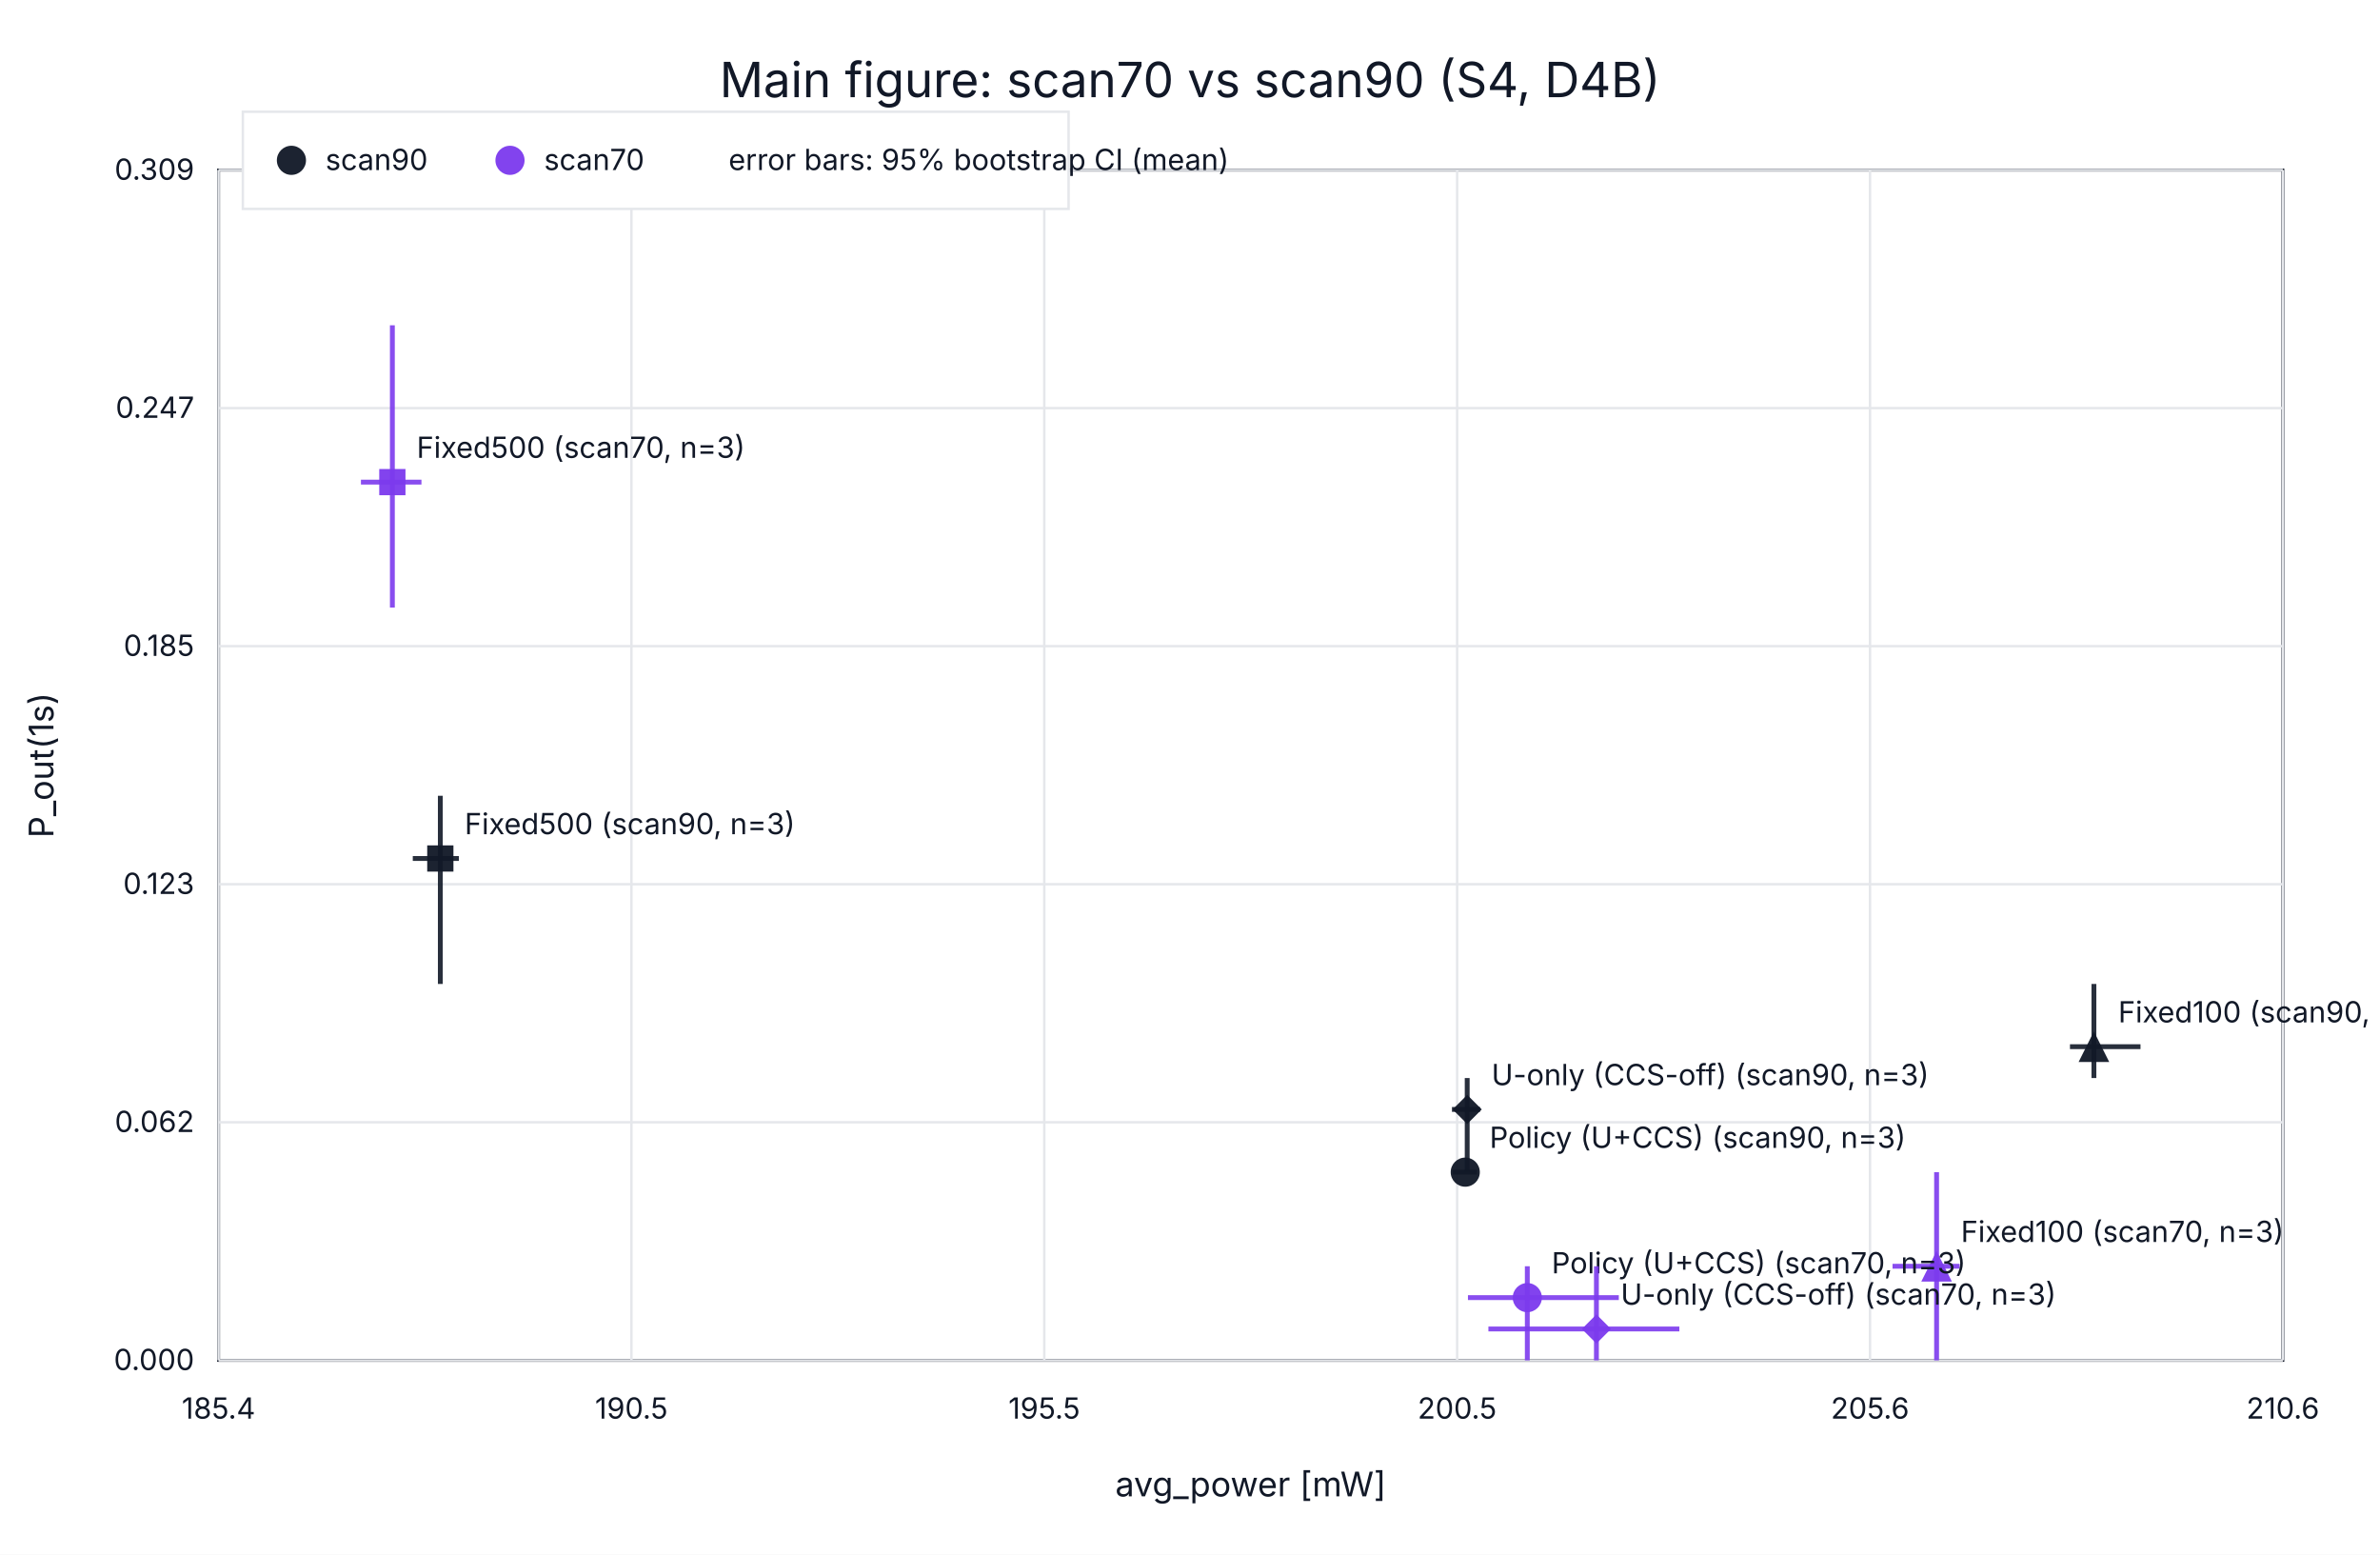
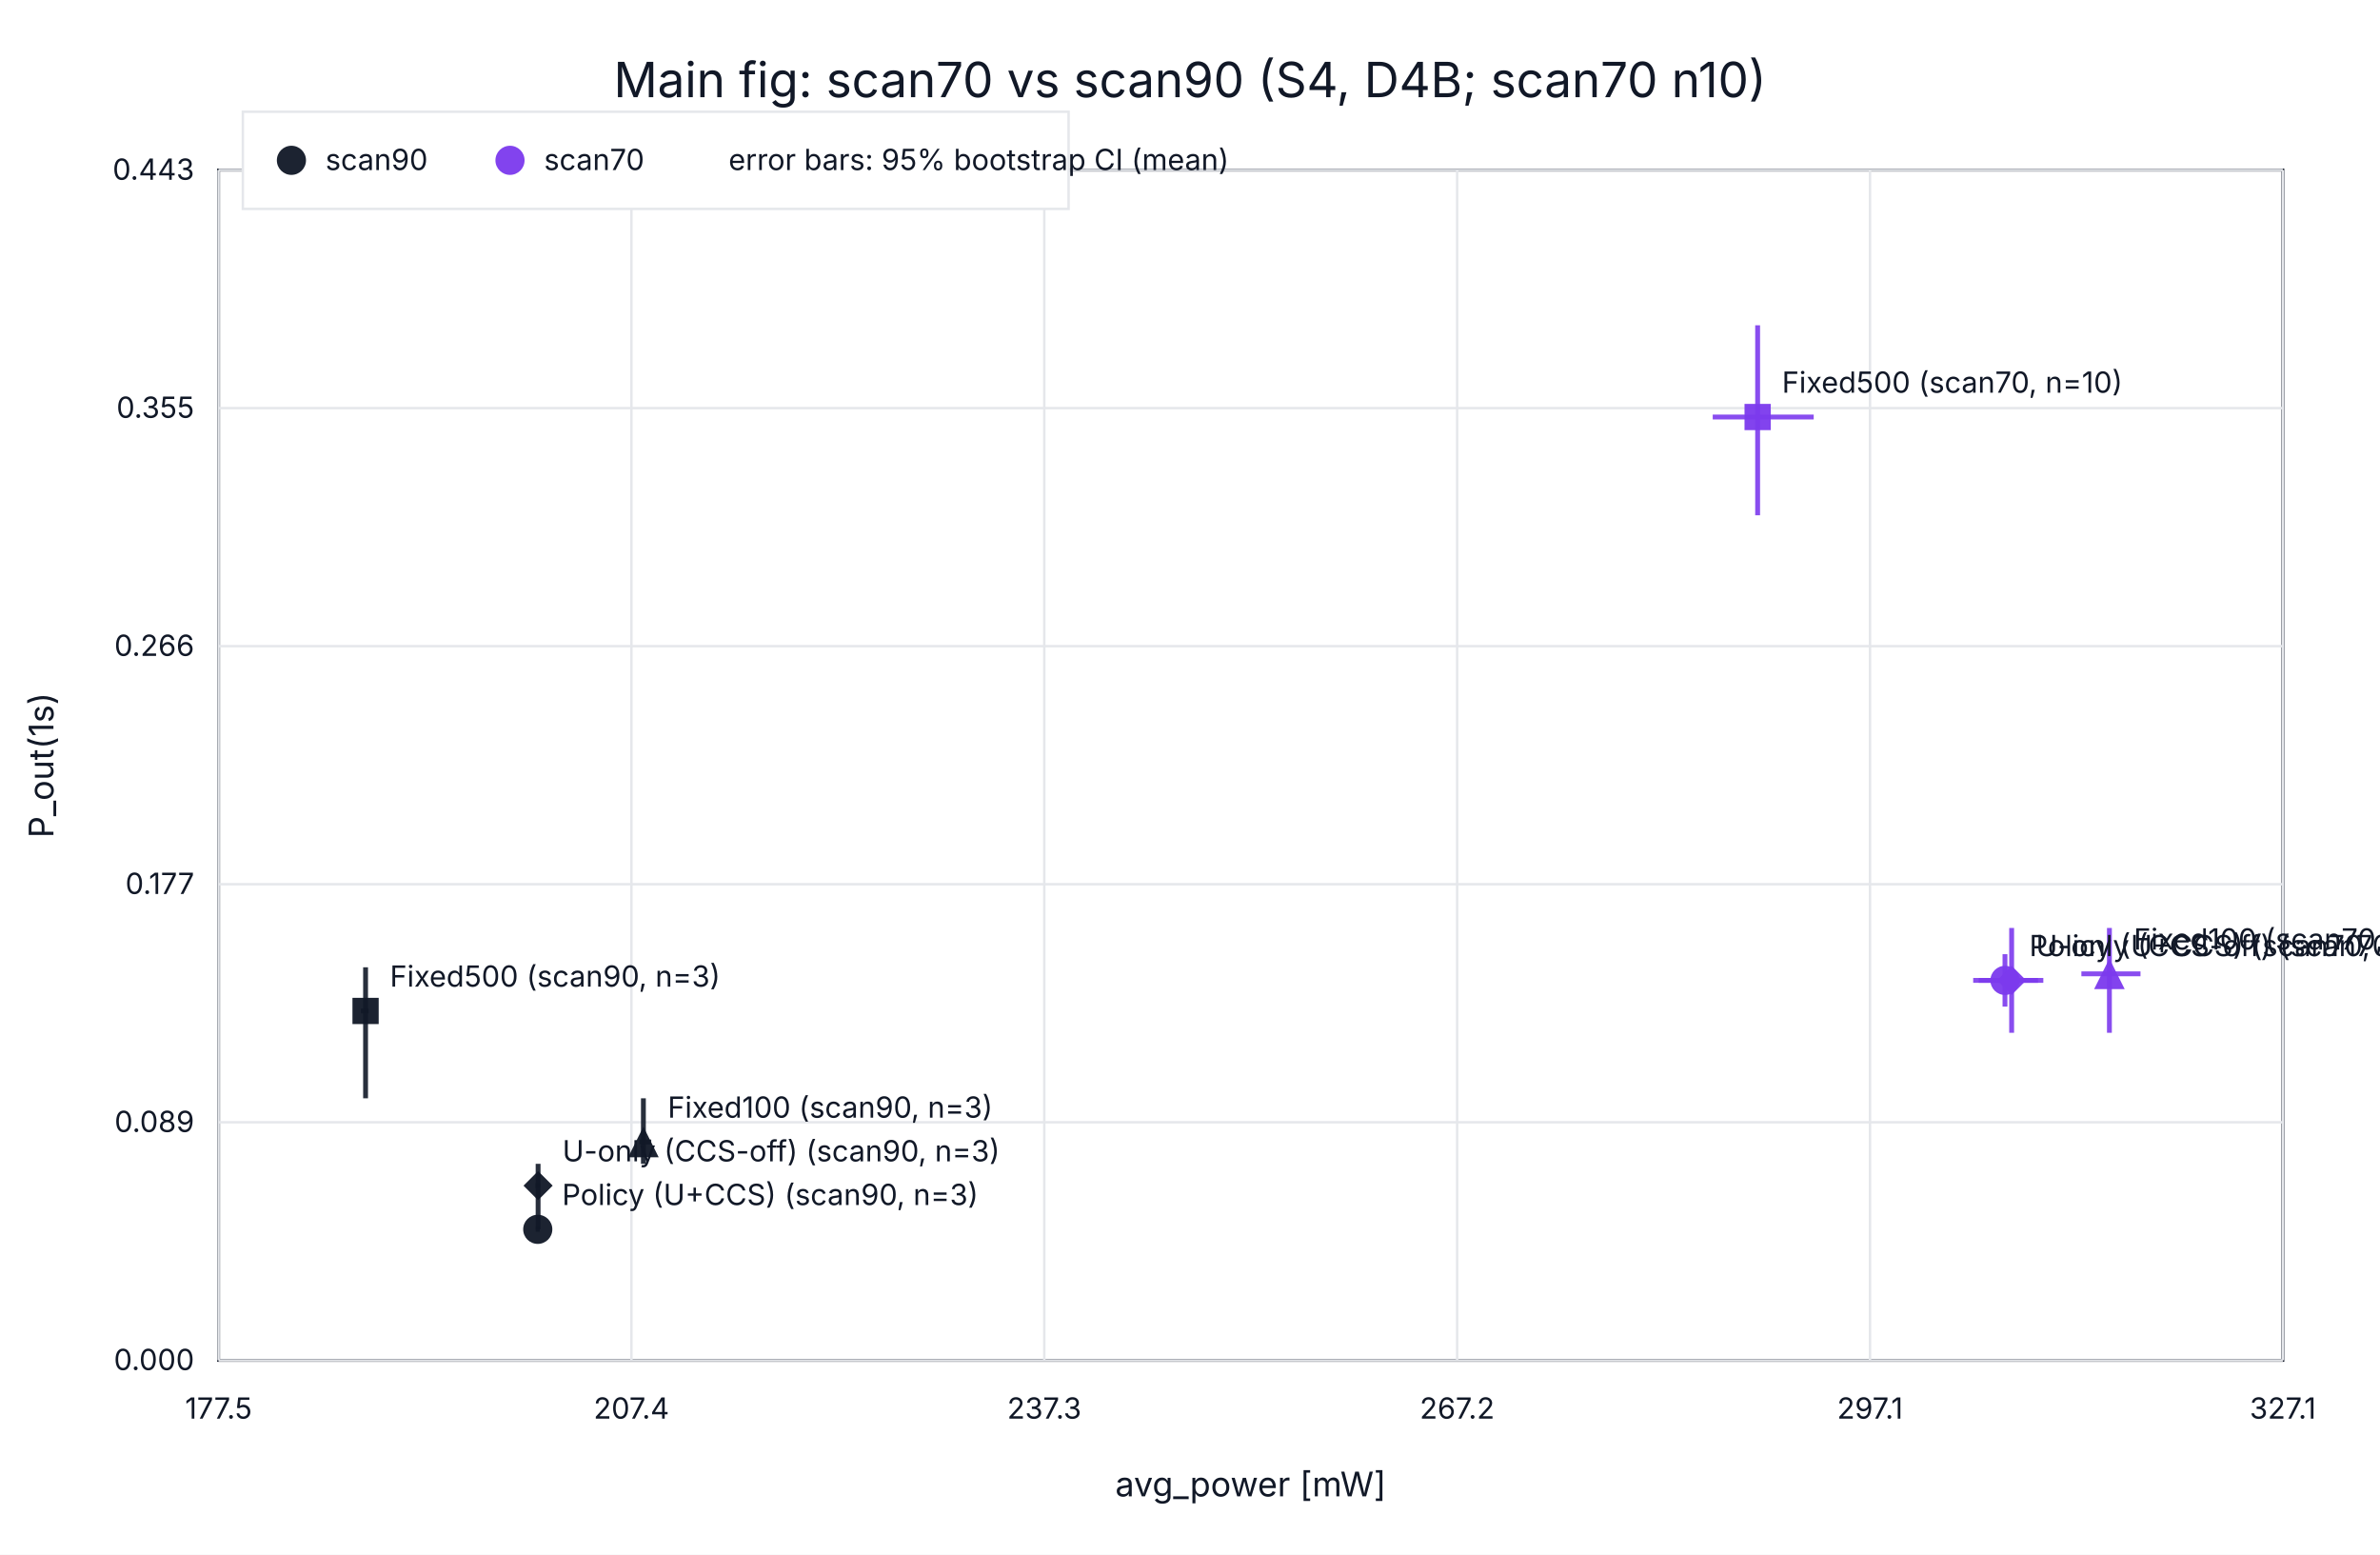
<svg xmlns="http://www.w3.org/2000/svg" width="980" height="640" viewBox="0 0 980 640">
  <rect x="0" y="0" width="980" height="640" fill="#ffffff" />
-   <text x="490.0" y="40" font-size="20" text-anchor="middle" fill="#111827" font-family="ui-sans-serif, system-ui, -apple-system">Main figure: scan70 vs scan90 (S4, D4B)</text>
+   <text x="490.0" y="40" font-size="20" text-anchor="middle" fill="#111827" font-family="ui-sans-serif, system-ui, -apple-system">Main fig: scan70 vs scan90 (S4, D4B; scan70 n10)</text>
  <rect x="90" y="70" width="850" height="490" fill="none" stroke="#111827" stroke-width="1.2" />
  <line x1="90.00" y1="70" x2="90.00" y2="560" stroke="#e5e7eb" stroke-width="1" />
-   <text x="90.00" y="584" font-size="12" text-anchor="middle" fill="#111827" font-family="ui-sans-serif, system-ui, -apple-system">185.4</text>
+   <text x="90.00" y="584" font-size="12" text-anchor="middle" fill="#111827" font-family="ui-sans-serif, system-ui, -apple-system">177.5</text>
  <line x1="260.00" y1="70" x2="260.00" y2="560" stroke="#e5e7eb" stroke-width="1" />
-   <text x="260.00" y="584" font-size="12" text-anchor="middle" fill="#111827" font-family="ui-sans-serif, system-ui, -apple-system">190.5</text>
+   <text x="260.00" y="584" font-size="12" text-anchor="middle" fill="#111827" font-family="ui-sans-serif, system-ui, -apple-system">207.4</text>
  <line x1="430.00" y1="70" x2="430.00" y2="560" stroke="#e5e7eb" stroke-width="1" />
-   <text x="430.00" y="584" font-size="12" text-anchor="middle" fill="#111827" font-family="ui-sans-serif, system-ui, -apple-system">195.5</text>
+   <text x="430.00" y="584" font-size="12" text-anchor="middle" fill="#111827" font-family="ui-sans-serif, system-ui, -apple-system">237.3</text>
  <line x1="600.00" y1="70" x2="600.00" y2="560" stroke="#e5e7eb" stroke-width="1" />
-   <text x="600.00" y="584" font-size="12" text-anchor="middle" fill="#111827" font-family="ui-sans-serif, system-ui, -apple-system">200.5</text>
+   <text x="600.00" y="584" font-size="12" text-anchor="middle" fill="#111827" font-family="ui-sans-serif, system-ui, -apple-system">267.2</text>
  <line x1="770.00" y1="70" x2="770.00" y2="560" stroke="#e5e7eb" stroke-width="1" />
-   <text x="770.00" y="584" font-size="12" text-anchor="middle" fill="#111827" font-family="ui-sans-serif, system-ui, -apple-system">205.6</text>
+   <text x="770.00" y="584" font-size="12" text-anchor="middle" fill="#111827" font-family="ui-sans-serif, system-ui, -apple-system">297.1</text>
  <line x1="940.00" y1="70" x2="940.00" y2="560" stroke="#e5e7eb" stroke-width="1" />
-   <text x="940.00" y="584" font-size="12" text-anchor="middle" fill="#111827" font-family="ui-sans-serif, system-ui, -apple-system">210.6</text>
+   <text x="940.00" y="584" font-size="12" text-anchor="middle" fill="#111827" font-family="ui-sans-serif, system-ui, -apple-system">327.1</text>
  <line x1="90" y1="560.00" x2="940" y2="560.00" stroke="#e5e7eb" stroke-width="1" />
  <text x="80" y="564.00" font-size="12" text-anchor="end" fill="#111827" font-family="ui-sans-serif, system-ui, -apple-system">0.000</text>
  <line x1="90" y1="462.00" x2="940" y2="462.00" stroke="#e5e7eb" stroke-width="1" />
-   <text x="80" y="466.00" font-size="12" text-anchor="end" fill="#111827" font-family="ui-sans-serif, system-ui, -apple-system">0.062</text>
+   <text x="80" y="466.00" font-size="12" text-anchor="end" fill="#111827" font-family="ui-sans-serif, system-ui, -apple-system">0.089</text>
  <line x1="90" y1="364.00" x2="940" y2="364.00" stroke="#e5e7eb" stroke-width="1" />
-   <text x="80" y="368.00" font-size="12" text-anchor="end" fill="#111827" font-family="ui-sans-serif, system-ui, -apple-system">0.123</text>
+   <text x="80" y="368.00" font-size="12" text-anchor="end" fill="#111827" font-family="ui-sans-serif, system-ui, -apple-system">0.177</text>
  <line x1="90" y1="266.00" x2="940" y2="266.00" stroke="#e5e7eb" stroke-width="1" />
-   <text x="80" y="270.00" font-size="12" text-anchor="end" fill="#111827" font-family="ui-sans-serif, system-ui, -apple-system">0.185</text>
+   <text x="80" y="270.00" font-size="12" text-anchor="end" fill="#111827" font-family="ui-sans-serif, system-ui, -apple-system">0.266</text>
  <line x1="90" y1="168.00" x2="940" y2="168.00" stroke="#e5e7eb" stroke-width="1" />
-   <text x="80" y="172.00" font-size="12" text-anchor="end" fill="#111827" font-family="ui-sans-serif, system-ui, -apple-system">0.247</text>
+   <text x="80" y="172.00" font-size="12" text-anchor="end" fill="#111827" font-family="ui-sans-serif, system-ui, -apple-system">0.355</text>
  <line x1="90" y1="70.00" x2="940" y2="70.00" stroke="#e5e7eb" stroke-width="1" />
-   <text x="80" y="74.00" font-size="12" text-anchor="end" fill="#111827" font-family="ui-sans-serif, system-ui, -apple-system">0.309</text>
+   <text x="80" y="74.00" font-size="12" text-anchor="end" fill="#111827" font-family="ui-sans-serif, system-ui, -apple-system">0.443</text>
  <text x="515.0" y="616" font-size="14" text-anchor="middle" fill="#111827" font-family="ui-sans-serif, system-ui, -apple-system">avg_power [mW]</text>
  <text x="22" y="315.0" font-size="14" text-anchor="middle" fill="#111827" font-family="ui-sans-serif, system-ui, -apple-system" transform="rotate(-90 22 315.0)">P_out(1s)</text>
-   <line x1="148.62" y1="198.47" x2="173.54" y2="198.47" stroke="#7c3aed" stroke-width="2" opacity="0.9" />
-   <line x1="161.56" y1="133.91" x2="161.56" y2="250.12" stroke="#7c3aed" stroke-width="2" opacity="0.9" />
-   <rect x="156.16" y="193.07" width="10.80" height="10.80" fill="#7c3aed" opacity="0.95" />
-   <text x="171.56" y="188.47" font-size="12" fill="#111827" font-family="ui-sans-serif, system-ui, -apple-system">Fixed500 (scan70, n=3)</text>
-   <line x1="779.28" y1="521.27" x2="806.91" y2="521.27" stroke="#7c3aed" stroke-width="2" opacity="0.9" />
-   <line x1="797.42" y1="482.53" x2="797.42" y2="560.00" stroke="#7c3aed" stroke-width="2" opacity="0.9" />
-   <polygon points="797.42,514.97 803.72,527.57 791.12,527.57" fill="#7c3aed" opacity="0.95" />
-   <text x="807.42" y="511.27" font-size="12" fill="#111827" font-family="ui-sans-serif, system-ui, -apple-system">Fixed100 (scan70, n=3)</text>
-   <line x1="604.45" y1="534.18" x2="666.57" y2="534.18" stroke="#7c3aed" stroke-width="2" opacity="0.9" />
-   <line x1="628.89" y1="521.27" x2="628.89" y2="560.00" stroke="#7c3aed" stroke-width="2" opacity="0.9" />
-   <circle cx="628.89" cy="534.18" r="6.00" fill="#7c3aed" opacity="0.95" />
-   <text x="638.89" y="524.18" font-size="12" fill="#111827" font-family="ui-sans-serif, system-ui, -apple-system">Policy (U+CCS) (scan70, n=3)</text>
-   <line x1="612.87" y1="547.09" x2="691.50" y2="547.09" stroke="#7c3aed" stroke-width="2" opacity="0.9" />
-   <line x1="657.35" y1="521.27" x2="657.35" y2="560.00" stroke="#7c3aed" stroke-width="2" opacity="0.9" />
-   <polygon points="657.35,541.09 663.35,547.09 657.35,553.09 651.35,547.09" fill="#7c3aed" opacity="0.95" />
-   <text x="667.35" y="537.09" font-size="12" fill="#111827" font-family="ui-sans-serif, system-ui, -apple-system">U-only (CCS-off) (scan70, n=3)</text>
-   <line x1="169.97" y1="353.41" x2="188.94" y2="353.41" stroke="#111827" stroke-width="2" opacity="0.9" />
-   <line x1="181.31" y1="327.59" x2="181.31" y2="405.06" stroke="#111827" stroke-width="2" opacity="0.9" />
-   <rect x="175.91" y="348.01" width="10.80" height="10.80" fill="#111827" opacity="0.95" />
-   <text x="191.31" y="343.41" font-size="12" fill="#111827" font-family="ui-sans-serif, system-ui, -apple-system">Fixed500 (scan90, n=3)</text>
-   <line x1="852.34" y1="430.88" x2="881.38" y2="430.88" stroke="#111827" stroke-width="2" opacity="0.9" />
-   <line x1="862.20" y1="405.06" x2="862.20" y2="443.79" stroke="#111827" stroke-width="2" opacity="0.9" />
-   <polygon points="862.20,424.58 868.50,437.18 855.90,437.18" fill="#111827" opacity="0.95" />
-   <text x="872.20" y="420.88" font-size="12" fill="#111827" font-family="ui-sans-serif, system-ui, -apple-system">Fixed100 (scan90, n=3)</text>
-   <line x1="598.24" y1="482.53" x2="608.18" y2="482.53" stroke="#111827" stroke-width="2" opacity="0.9" />
-   <line x1="603.34" y1="482.53" x2="603.34" y2="482.53" stroke="#111827" stroke-width="2" opacity="0.9" />
-   <circle cx="603.34" cy="482.53" r="6.00" fill="#111827" opacity="0.95" />
-   <text x="613.34" y="472.53" font-size="12" fill="#111827" font-family="ui-sans-serif, system-ui, -apple-system">Policy (U+CCS) (scan90, n=3)</text>
-   <line x1="597.86" y1="456.71" x2="609.44" y2="456.71" stroke="#111827" stroke-width="2" opacity="0.9" />
-   <line x1="604.14" y1="443.79" x2="604.14" y2="482.53" stroke="#111827" stroke-width="2" opacity="0.9" />
-   <polygon points="604.14,450.71 610.14,456.71 604.14,462.71 598.14,456.71" fill="#111827" opacity="0.95" />
-   <text x="614.14" y="446.71" font-size="12" fill="#111827" font-family="ui-sans-serif, system-ui, -apple-system">U-only (CCS-off) (scan90, n=3)</text>
+   <line x1="705.24" y1="171.67" x2="746.82" y2="171.67" stroke="#7c3aed" stroke-width="2" opacity="0.9" />
+   <line x1="723.73" y1="133.91" x2="723.73" y2="212.12" stroke="#7c3aed" stroke-width="2" opacity="0.9" />
+   <rect x="718.33" y="166.27" width="10.80" height="10.80" fill="#7c3aed" opacity="0.95" />
+   <text x="733.73" y="161.67" font-size="12" fill="#111827" font-family="ui-sans-serif, system-ui, -apple-system">Fixed500 (scan70, n=10)</text>
+   <line x1="857.04" y1="400.89" x2="881.38" y2="400.89" stroke="#7c3aed" stroke-width="2" opacity="0.9" />
+   <line x1="868.58" y1="382.01" x2="868.58" y2="425.16" stroke="#7c3aed" stroke-width="2" opacity="0.9" />
+   <polygon points="868.58,394.59 874.88,407.19 862.28,407.19" fill="#7c3aed" opacity="0.95" />
+   <text x="878.58" y="390.89" font-size="12" fill="#111827" font-family="ui-sans-serif, system-ui, -apple-system">Fixed100 (scan70, n=10)</text>
+   <line x1="812.49" y1="403.59" x2="839.19" y2="403.59" stroke="#7c3aed" stroke-width="2" opacity="0.9" />
+   <line x1="825.58" y1="392.80" x2="825.58" y2="414.38" stroke="#7c3aed" stroke-width="2" opacity="0.9" />
+   <circle cx="825.58" cy="403.59" r="6.00" fill="#7c3aed" opacity="0.95" />
+   <text x="835.58" y="393.59" font-size="12" fill="#111827" font-family="ui-sans-serif, system-ui, -apple-system">Policy (U+CCS) (scan70, n=10)</text>
+   <line x1="814.79" y1="403.59" x2="841.37" y2="403.59" stroke="#7c3aed" stroke-width="2" opacity="0.9" />
+   <line x1="828.32" y1="382.01" x2="828.32" y2="425.16" stroke="#7c3aed" stroke-width="2" opacity="0.9" />
+   <polygon points="828.32,397.59 834.32,403.59 828.32,409.59 822.32,403.59" fill="#7c3aed" opacity="0.95" />
+   <text x="838.32" y="393.59" font-size="12" fill="#111827" font-family="ui-sans-serif, system-ui, -apple-system">U-only (CCS-off) (scan70, n=10)</text>
+   <line x1="148.62" y1="416.17" x2="151.81" y2="416.17" stroke="#111827" stroke-width="2" opacity="0.9" />
+   <line x1="150.53" y1="398.20" x2="150.53" y2="452.13" stroke="#111827" stroke-width="2" opacity="0.9" />
+   <rect x="145.13" y="410.77" width="10.80" height="10.80" fill="#111827" opacity="0.95" />
+   <text x="160.53" y="406.17" font-size="12" fill="#111827" font-family="ui-sans-serif, system-ui, -apple-system">Fixed500 (scan90, n=3)</text>
+   <line x1="263.27" y1="470.11" x2="268.15" y2="470.11" stroke="#111827" stroke-width="2" opacity="0.9" />
+   <line x1="264.93" y1="452.13" x2="264.93" y2="479.10" stroke="#111827" stroke-width="2" opacity="0.9" />
+   <polygon points="264.93,463.81 271.23,476.41 258.63,476.41" fill="#111827" opacity="0.95" />
+   <text x="274.93" y="460.11" font-size="12" fill="#111827" font-family="ui-sans-serif, system-ui, -apple-system">Fixed100 (scan90, n=3)</text>
+   <line x1="220.58" y1="506.07" x2="222.25" y2="506.07" stroke="#111827" stroke-width="2" opacity="0.9" />
+   <line x1="221.43" y1="506.07" x2="221.43" y2="506.07" stroke="#111827" stroke-width="2" opacity="0.9" />
+   <circle cx="221.43" cy="506.07" r="6.00" fill="#111827" opacity="0.95" />
+   <text x="231.43" y="496.07" font-size="12" fill="#111827" font-family="ui-sans-serif, system-ui, -apple-system">Policy (U+CCS) (scan90, n=3)</text>
+   <line x1="220.51" y1="488.09" x2="222.46" y2="488.09" stroke="#111827" stroke-width="2" opacity="0.9" />
+   <line x1="221.57" y1="479.10" x2="221.57" y2="506.07" stroke="#111827" stroke-width="2" opacity="0.9" />
+   <polygon points="221.57,482.09 227.57,488.09 221.57,494.09 215.57,488.09" fill="#111827" opacity="0.95" />
+   <text x="231.57" y="478.09" font-size="12" fill="#111827" font-family="ui-sans-serif, system-ui, -apple-system">U-only (CCS-off) (scan90, n=3)</text>
  <rect x="100" y="46" width="340" height="40" fill="#ffffff" stroke="#e5e7eb" />
  <circle cx="120.00" cy="66.00" r="6.00" fill="#111827" opacity="0.95" />
  <text x="134" y="70" font-size="12" fill="#111827" font-family="ui-sans-serif, system-ui, -apple-system">scan90</text>
  <circle cx="210.00" cy="66.00" r="6.00" fill="#7c3aed" opacity="0.95" />
  <text x="224" y="70" font-size="12" fill="#111827" font-family="ui-sans-serif, system-ui, -apple-system">scan70</text>
  <text x="300" y="70" font-size="12" fill="#111827" font-family="ui-sans-serif, system-ui, -apple-system">error bars: 95% bootstrap CI (mean)</text>
</svg>
